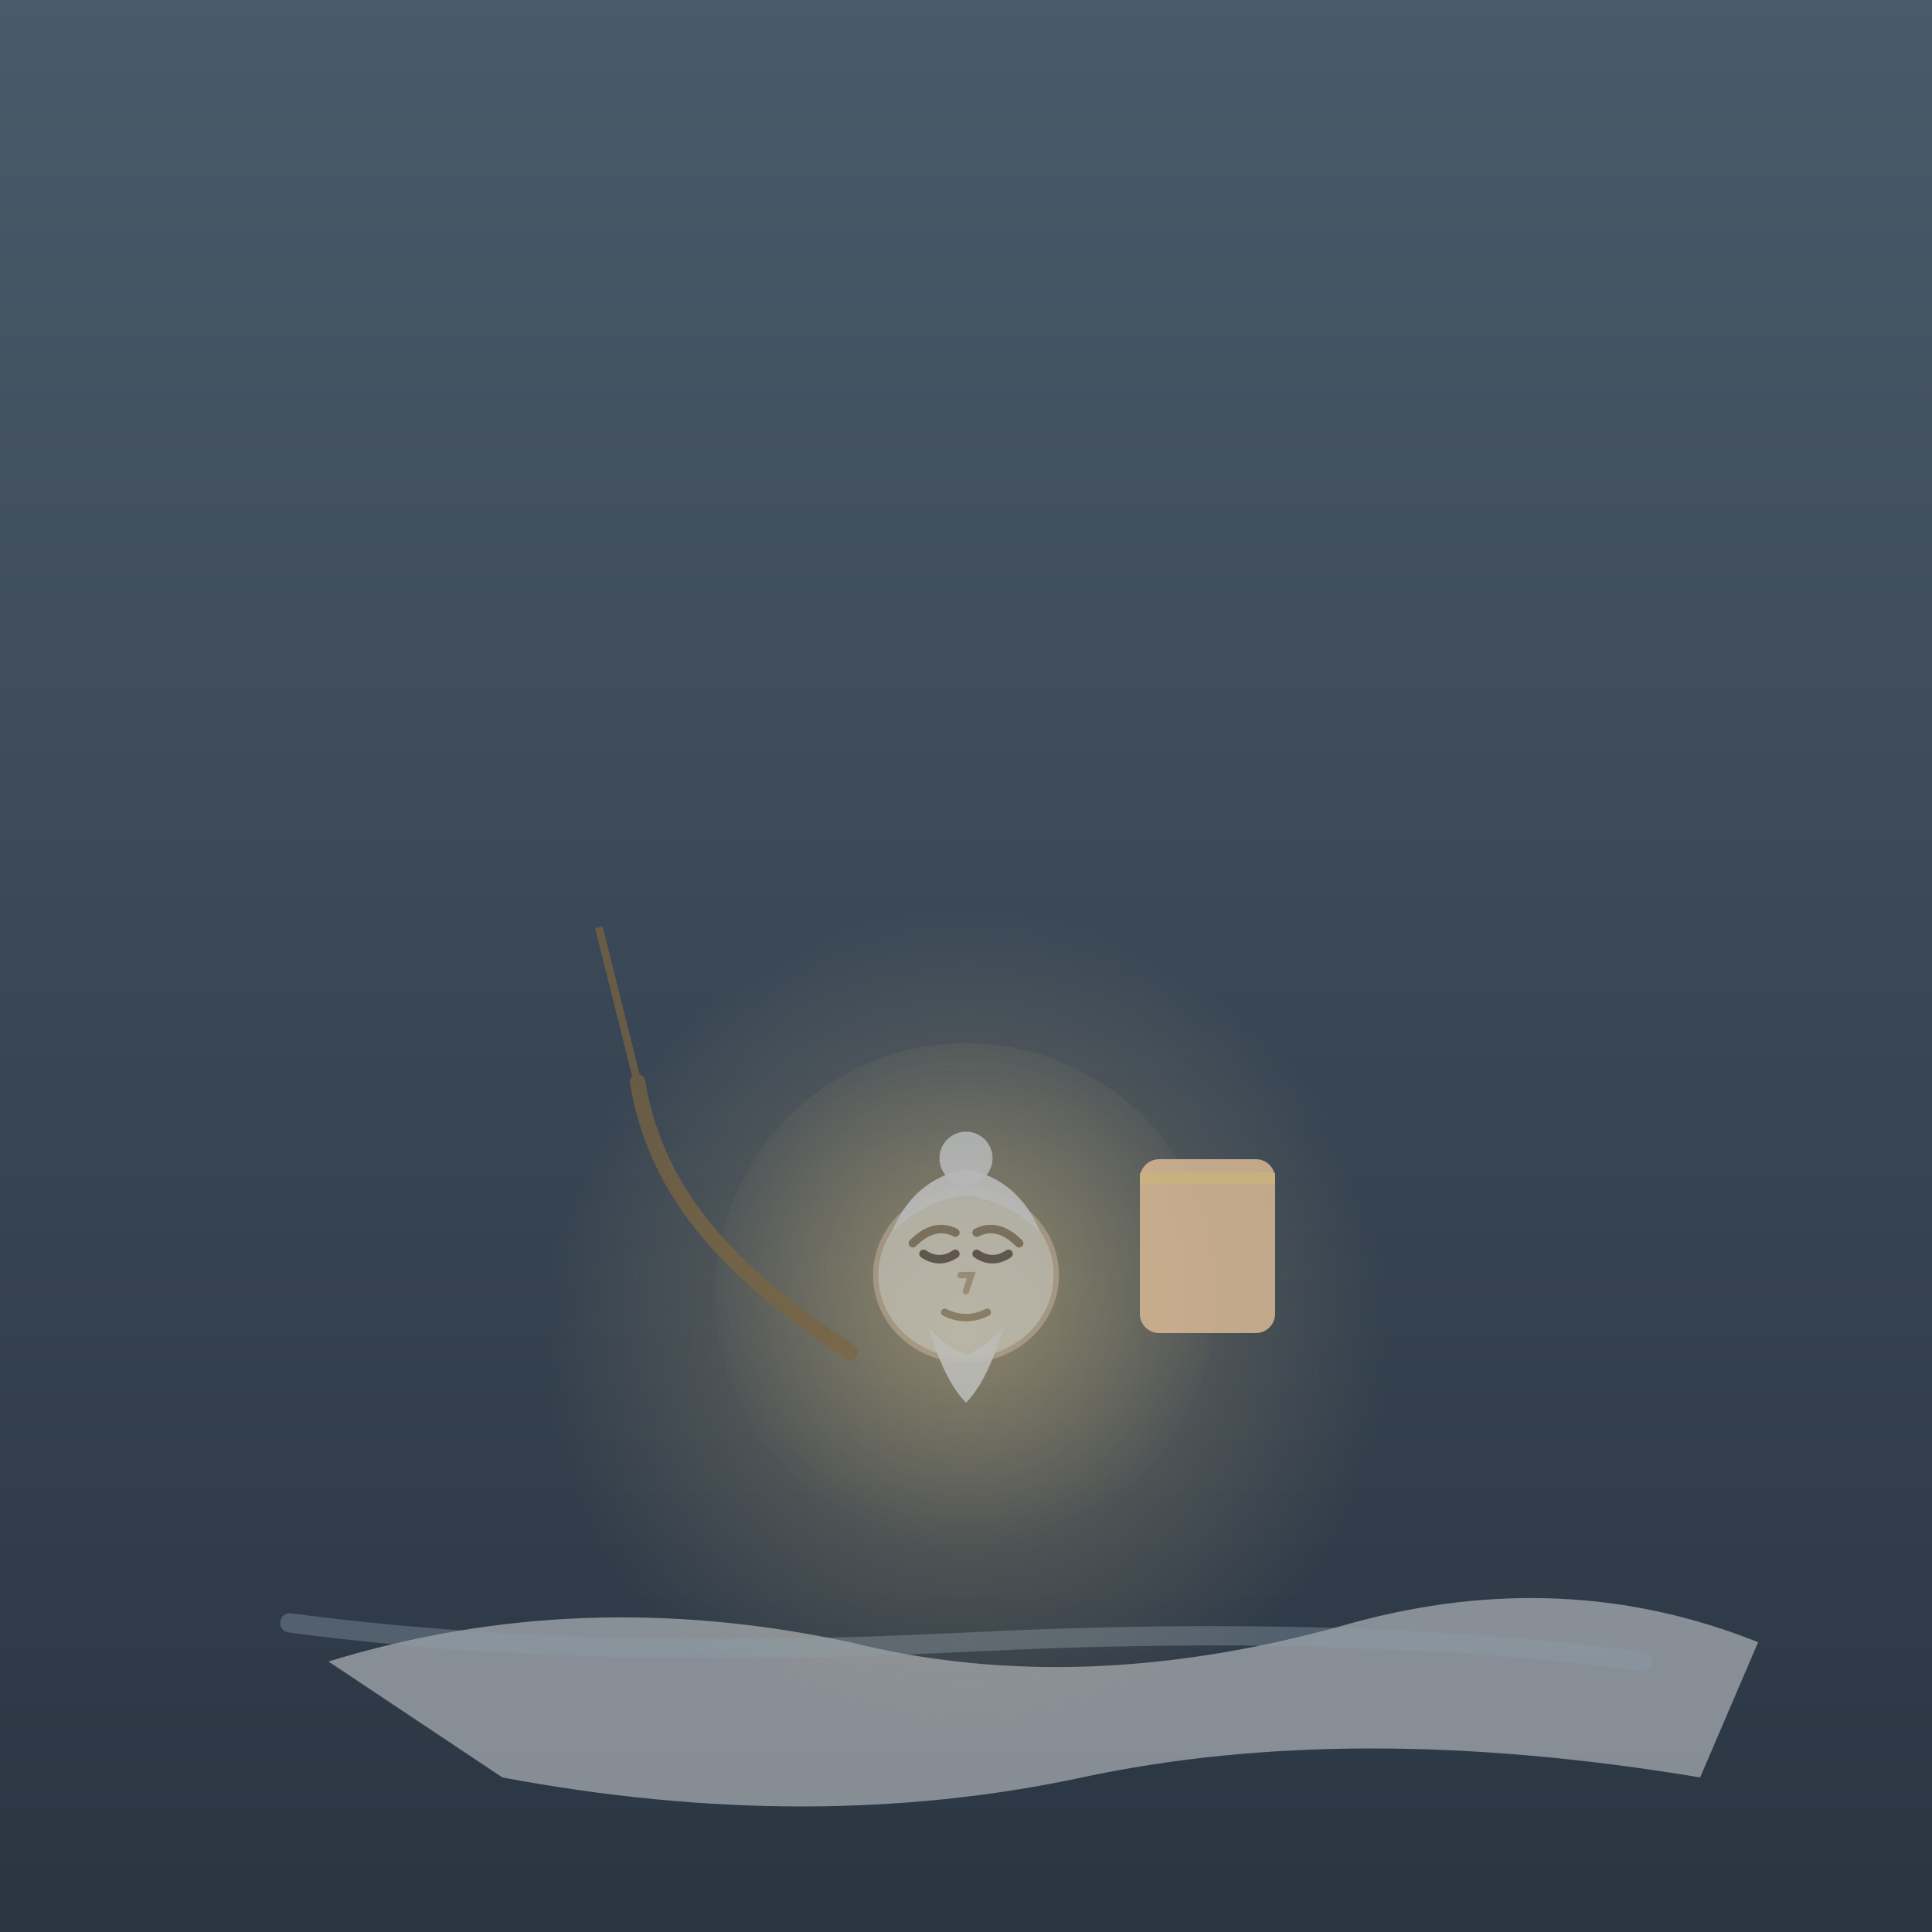
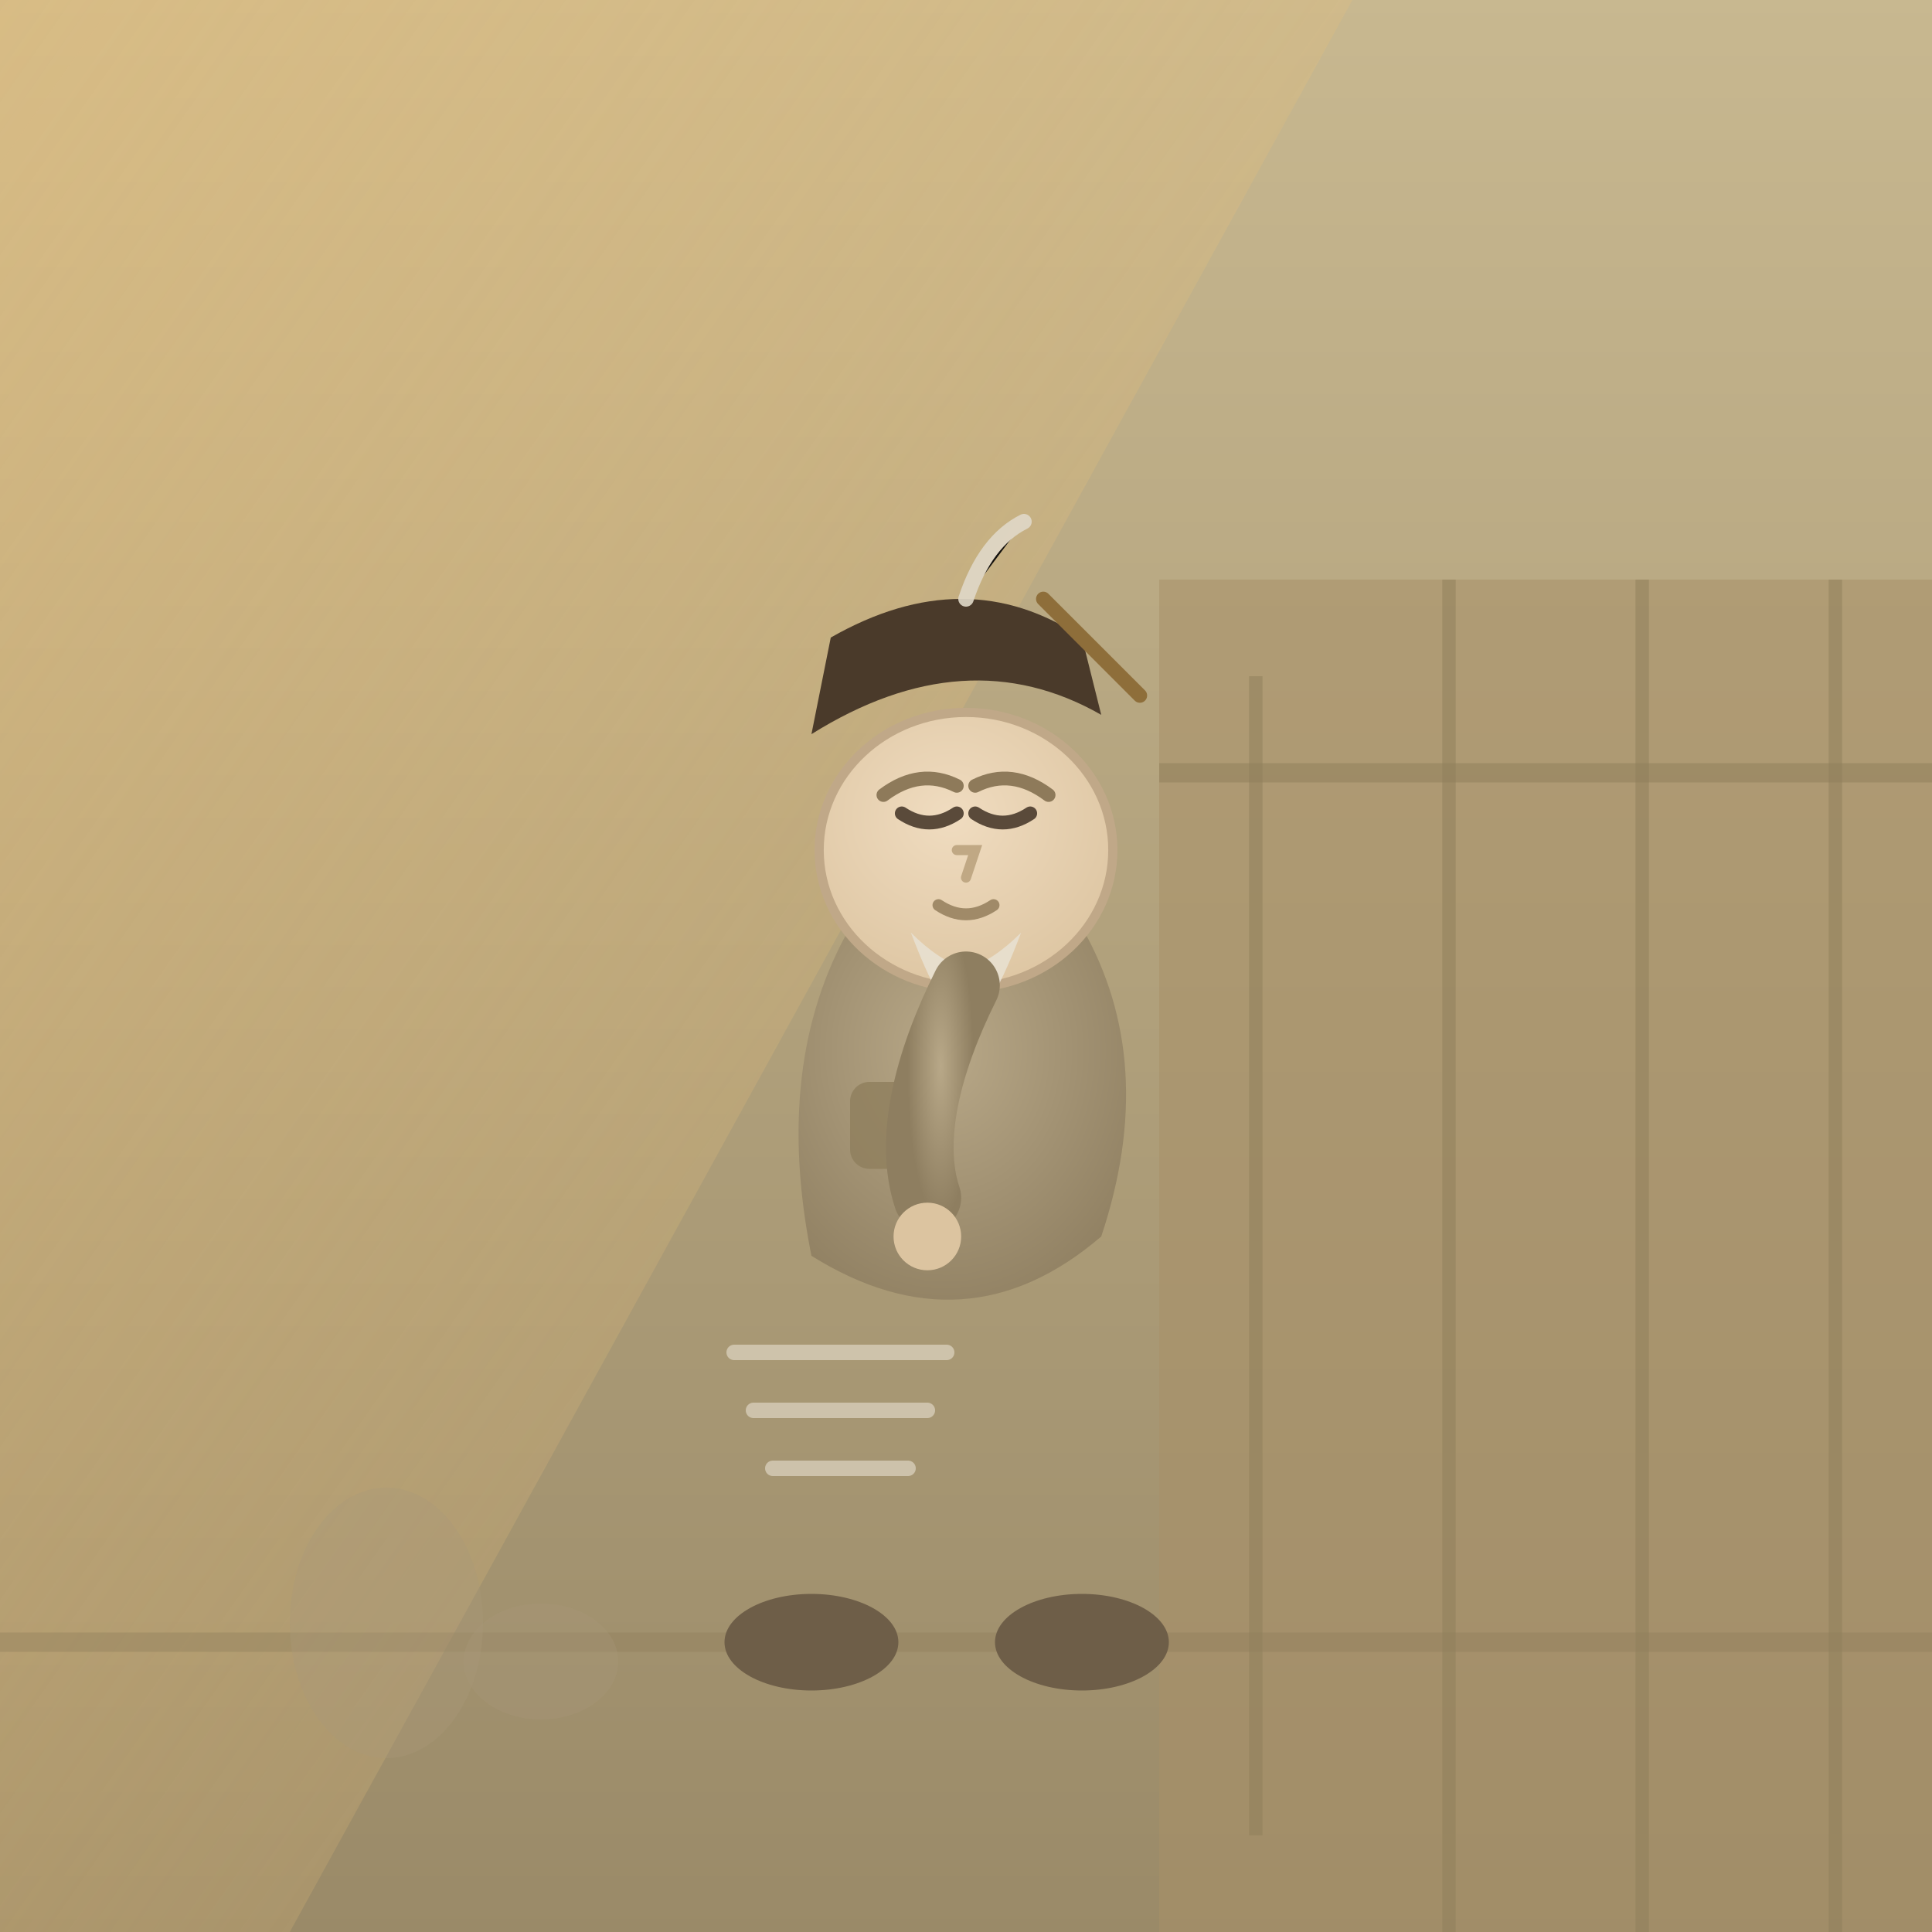
- <svg xmlns="http://www.w3.org/2000/svg" viewBox="0 0 200 200" role="img" aria-label="姜子牙·一阶·灵胎·灵光种子">
+ <svg xmlns="http://www.w3.org/2000/svg" viewBox="0 0 200 200" role="img" aria-label="姜子牙·一阶·朝歌市井·卖面演卦">
  <defs>
    <linearGradient id="bg" x1="0" y1="0" x2="0" y2="1">
-       <stop offset="0%" stop-color="#4A5A6A" />
-       <stop offset="100%" stop-color="#2A3542" />
+       <stop offset="0%" stop-color="#C8B890" />
+       <stop offset="100%" stop-color="#9A8A68" />
    </linearGradient>
-     <radialGradient id="halo" cx="50%" cy="50%" r="50%">
-       <stop offset="0%" stop-color="#C9B37E" stop-opacity="0.4" />
-       <stop offset="100%" stop-color="#C9B37E" stop-opacity="0" />
+     <linearGradient id="sun" x1="0" y1="0" x2="1" y2="1">
+       <stop offset="0%" stop-color="#E8C07A" stop-opacity="0.5" />
+       <stop offset="100%" stop-color="#E8C07A" stop-opacity="0" />
+     </linearGradient>
+     <radialGradient id="skin" cx="45%" cy="38%" r="70%">
+       <stop offset="0%" stop-color="#F0DCC0" />
+       <stop offset="100%" stop-color="#DCC4A0" />
    </radialGradient>
-     <radialGradient id="spirit" cx="50%" cy="45%" r="55%">
-       <stop offset="0%" stop-color="#C9B37E" stop-opacity="0.7" />
-       <stop offset="100%" stop-color="#C9B37E" stop-opacity="0" />
+     <radialGradient id="robe" cx="45%" cy="38%" r="72%">
+       <stop offset="0%" stop-color="#B8A888" />
+       <stop offset="100%" stop-color="#8E7E60" />
    </radialGradient>
-     <g id="jiangziya-head">
-       <ellipse cx="0" cy="0" rx="17" ry="16" fill="#F5EEDC" stroke="#D8C0A0" stroke-width="1" />
-       <path d="M -10 -6 Q -6 -10 -2 -8 M 10 -6 Q 6 -10 2 -8" fill="none" stroke="#8E7A5A" stroke-width="1.6" stroke-linecap="round" />
-       <path d="M -8 -4 Q -5 -2 -2 -4 M 8 -4 Q 5 -2 2 -4" fill="none" stroke="#5A4A3A" stroke-width="1.6" stroke-linecap="round" />
-       <path d="M -1 0 L 1 0 L 0 3" fill="none" stroke="#C0A884" stroke-width="1.2" stroke-linecap="round" />
-       <path d="M -4 7 Q 0 9 4 7" fill="none" stroke="#A08A68" stroke-width="1.4" stroke-linecap="round" />
-       <path d="M -14 -8 Q -10 -18 0 -20 Q 10 -18 14 -8 Q 8 -14 0 -15 Q -8 -14 -14 -8 Z" fill="#FFFFFF" opacity="0.95" />
-       <circle cx="0" cy="-22" r="5" fill="#FFFFFF" opacity="0.9" />
-       <path d="M -7 10 Q -4 20 0 24 Q 4 20 7 10 Q 3 14 0 15 Q -3 14 -7 10 Z" fill="#FFFFFF" opacity="0.9" />
+     <g id="jiangziya-face">
+       <ellipse cx="0" cy="0" rx="16" ry="15" fill="url(#skin)" stroke="#C0A888" stroke-width="1" />
+       <path d="M -9 -6 Q -5 -9 -1 -7 M 9 -6 Q 5 -9 1 -7" fill="none" stroke="#8E7A5A" stroke-width="1.5" stroke-linecap="round" />
+       <path d="M -7 -4 Q -4 -2 -1 -4 M 7 -4 Q 4 -2 1 -4" fill="none" stroke="#5A4A3A" stroke-width="1.5" stroke-linecap="round" />
+       <path d="M -1 0 L 1 0 L 0 3" fill="none" stroke="#C0A884" stroke-width="1.1" stroke-linecap="round" />
+       <path d="M -3 6 Q 0 8 3 6" fill="none" stroke="#A08A68" stroke-width="1.3" stroke-linecap="round" />
+       <path d="M -6 9 Q -3 17 0 20 Q 3 17 6 9 Q 3 12 0 13 Q -3 12 -6 9 Z" fill="#E8E0D0" opacity="0.9" />
    </g>
  </defs>
  <rect width="200" height="200" fill="url(#bg)" />
-   <g opacity="0.85">
-     <animateTransform attributeName="transform" type="translate" values="0 0;-3 0;0 0" dur="6s" repeatCount="indefinite" />
-     <path d="M 34 172 Q 60 164 88 170 Q 112 176 140 168 Q 162 162 182 170 L 176 184 Q 140 178 112 184 Q 84 190 52 184 Z" fill="#FFFFFF" opacity="0.5" />
-   </g>
-   <path d="M 30 168 Q 60 172 100 170 Q 140 168 170 172" fill="none" stroke="#8A9BA8" stroke-width="2" stroke-linecap="round" opacity="0.4">
-     <animate attributeName="opacity" values="0.4;0.15;0.4" dur="2.6s" repeatCount="indefinite" />
-   </path>
-   <circle cx="100" cy="138" r="44" fill="url(#halo)">
-     <animate attributeName="r" values="44;52;44" dur="3s" repeatCount="indefinite" />
-   </circle>
-   <g opacity="0.55">
-     <animate attributeName="opacity" values="0.55;0.8;0.55" dur="3s" repeatCount="indefinite" />
-     <circle cx="100" cy="134" r="26" fill="url(#spirit)" />
-     <use href="#jiangziya-head" transform="translate(100,132) scale(0.55)" />
-     <path d="M 88 140 C 76 132 68 124 66 112" fill="none" stroke="#8E6E3A" stroke-width="1.6" stroke-linecap="round" />
-     <path d="M 66 112 L 62 96" fill="none" stroke="#8E6E3A" stroke-width="0.8" />
-   </g>
-   <g>
-     <animateTransform attributeName="transform" type="translate" values="0 0;0 -3;0 0" dur="3.4s" repeatCount="indefinite" />
-     <rect x="118" y="120" width="14" height="18" rx="2" fill="#D8B894" opacity="0.85" />
-     <path d="M 118 122 L 132 122" stroke="#C9B37E" stroke-width="1.2" opacity="0.8" />
-   </g>
-   <g fill="#C9B37E">
-     <circle cx="68" cy="150">
-       <animate attributeName="cy" values="150;142;150" dur="3.4s" repeatCount="indefinite" />
-       <animate attributeName="opacity" values="0.5;0.15;0.5" dur="3.4s" repeatCount="indefinite" />
+   <polygon points="0,0 140,0 30,200 0,200" fill="url(#sun)" />
+   <path d="M 120 60 L 200 60 L 200 200 L 120 200 Z" fill="#A89068" opacity="0.55" />
+   <path d="M 130 70 L 130 190 M 150 60 L 150 200 M 170 60 L 170 200 M 190 60 L 190 200" stroke="#8E7E5A" stroke-width="1.4" opacity="0.5" />
+   <path d="M 120 80 L 200 80" stroke="#8E7E5A" stroke-width="2" opacity="0.5" />
+   <path d="M 0 170 L 200 170" stroke="#8E7E5A" stroke-width="2" opacity="0.4" />
+   <ellipse cx="40" cy="168" rx="10" ry="14" fill="#A89878" opacity="0.35" />
+   <ellipse cx="56" cy="172" rx="8" ry="6" fill="#A89878" opacity="0.3" />
+   <ellipse cx="84" cy="170" rx="9" ry="5" fill="#6E5E48" />
+   <ellipse cx="112" cy="170" rx="9" ry="5" fill="#6E5E48" />
+   <path d="M 88 96 Q 80 110 84 130 Q 100 140 114 128 Q 120 110 112 96 Q 100 90 88 96 Z" fill="url(#robe)" />
+   <rect x="88" y="112" width="8" height="9" rx="2" fill="#8E7E5C" opacity="0.8" />
+   <path d="M 84 76 Q 100 66 114 74 L 112 66 Q 100 58 86 66 Z" fill="#4A3A2A" />
+   <path d="M 100 62 Q 102 56 106 54" stroke="#E0D8C8" stroke-width="1.6" stroke-linecap="round" opacity="0.9" />
+   <line x1="108" y1="62" x2="118" y2="72" stroke="#8E6E3A" stroke-width="1.5" stroke-linecap="round" />
+   <use href="#jiangziya-face" transform="translate(100,88) scale(0.95)" />
+   <path d="M 100 102 C 96 110 94 118 96 124" fill="none" stroke="url(#robe)" stroke-width="7" stroke-linecap="round" />
+   <circle cx="96" cy="128" r="3.5" fill="#DCC4A0" />
+   <path d="M 78 146 L 96 146 M 80 152 L 94 152 M 76 140 L 98 140" stroke="#E8E0D0" stroke-width="1.6" stroke-linecap="round" opacity="0.6" />
+   <g fill="#E8C07A">
+     <circle cx="44" cy="120">
+       <animate attributeName="cy" values="120;112;120" dur="3.4s" repeatCount="indefinite" />
+       <animate attributeName="opacity" values="0.6;0.15;0.6" dur="3.4s" repeatCount="indefinite" />
    </circle>
-     <circle cx="134" cy="146">
-       <animate attributeName="cy" values="146;138;146" dur="4s" repeatCount="indefinite" />
-       <animate attributeName="opacity" values="0.4;0.12;0.4" dur="4s" repeatCount="indefinite" />
+     <circle cx="156" cy="132">
+       <animate attributeName="cy" values="132;124;132" dur="4s" repeatCount="indefinite" />
+       <animate attributeName="opacity" values="0.45;0.12;0.45" dur="4s" repeatCount="indefinite" />
    </circle>
  </g>
</svg>
